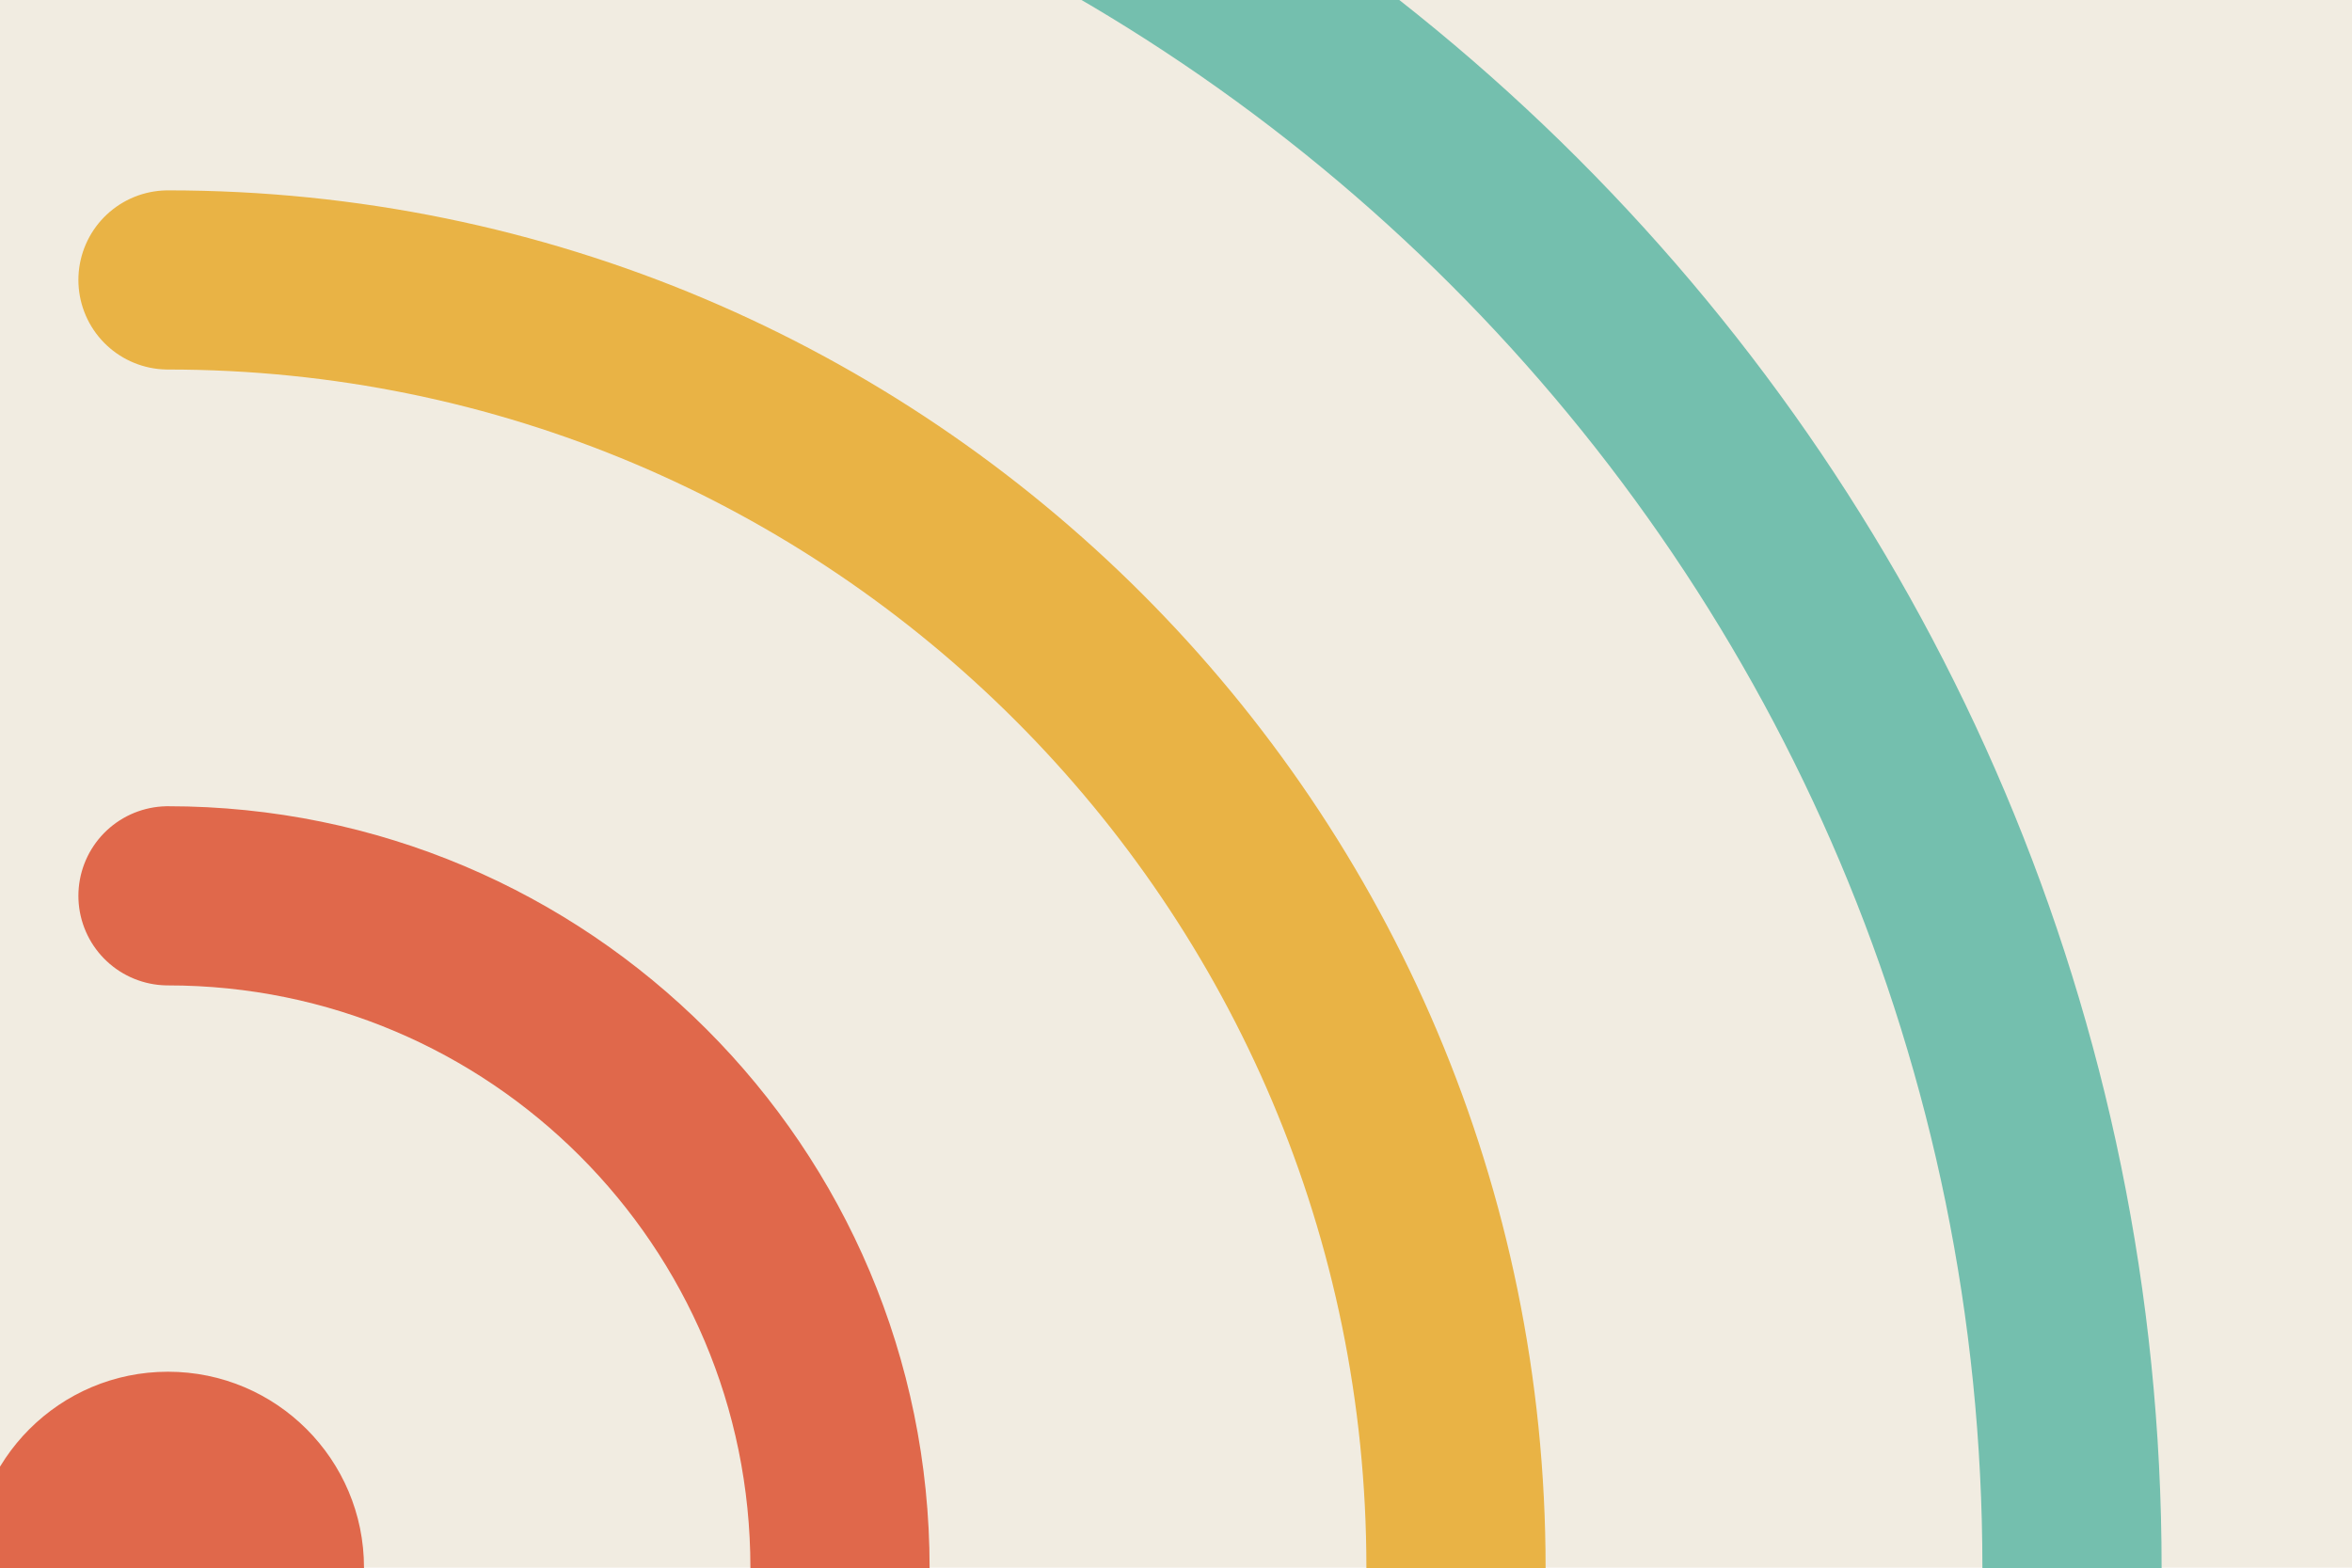
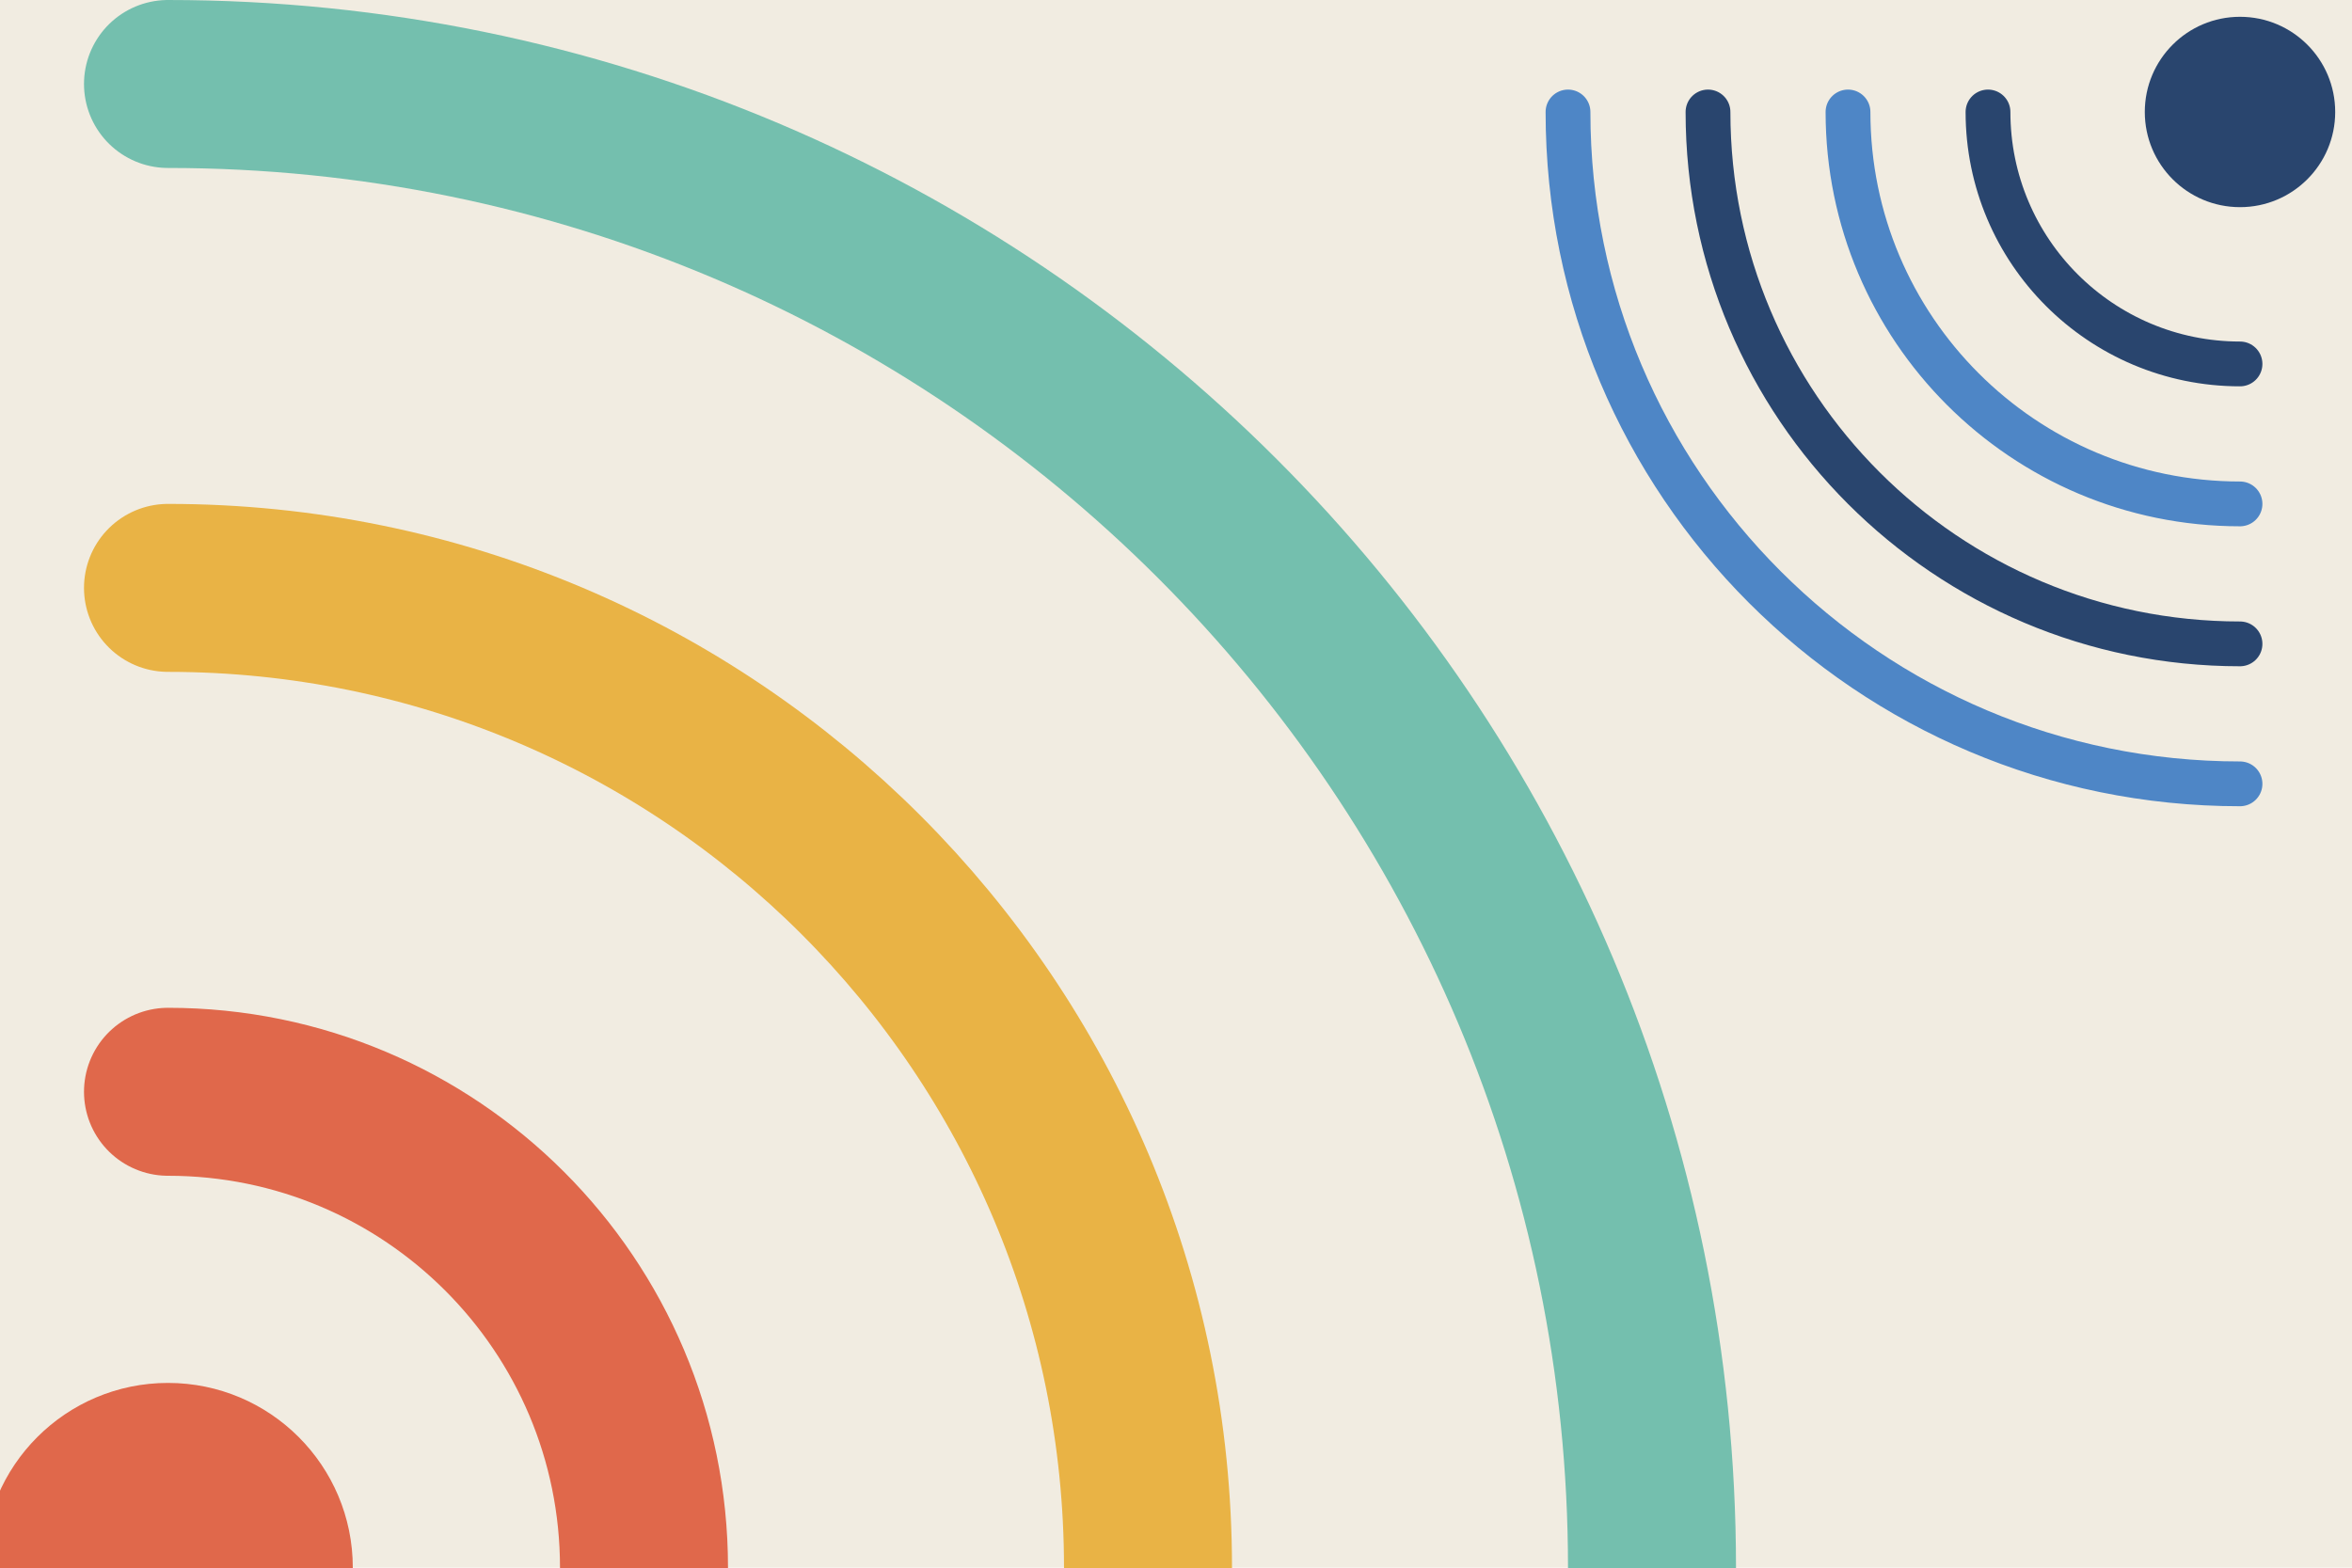
<svg xmlns="http://www.w3.org/2000/svg" viewBox="0 0 840 560" fill="none">
  <rect width="840" height="560" fill="#f1ece1" />
-   <path d="M60 320 A240 240 0 0 1 300 560" stroke="#e0684b" stroke-width="64" stroke-linecap="round" fill="none" />
-   <path d="M60 100 A460 460 0 0 1 520 560" stroke="#e9b345" stroke-width="64" stroke-linecap="round" fill="none" />
-   <path d="M60 -120 A680 680 0 0 1 740 560" stroke="#74bfae" stroke-width="64" stroke-linecap="round" fill="none" />
-   <circle cx="60" cy="560" r="70" fill="#e0684b" />
+   <path d="M60 390 A170 170 0 0 1 230 560" stroke="#e0684b" stroke-width="60" stroke-linecap="round" fill="none" />
+   <path d="M60 210 A350 350 0 0 1 410 560" stroke="#e9b345" stroke-width="60" stroke-linecap="round" fill="none" />
+   <path d="M60 30 A530 530 0 0 1 590 560" stroke="#74bfae" stroke-width="60" stroke-linecap="round" fill="none" />
+   <circle cx="60" cy="560" r="66" fill="#e0684b" />
+   <path d="M710 40 A90 90 0 0 0 800 130" stroke="#29456e" stroke-width="16" stroke-linecap="round" fill="none" />
+   <path d="M660 40 A140 140 0 0 0 800 180" stroke="#4e86c6" stroke-width="16" stroke-linecap="round" fill="none" />
+   <path d="M610 40 A190 190 0 0 0 800 230" stroke="#29456e" stroke-width="16" stroke-linecap="round" fill="none" />
+   <path d="M560 40 A240 240 0 0 0 800 280" stroke="#4e86c6" stroke-width="16" stroke-linecap="round" fill="none" />
+   <circle cx="800" cy="40" r="34" fill="#29456e" />
</svg>
